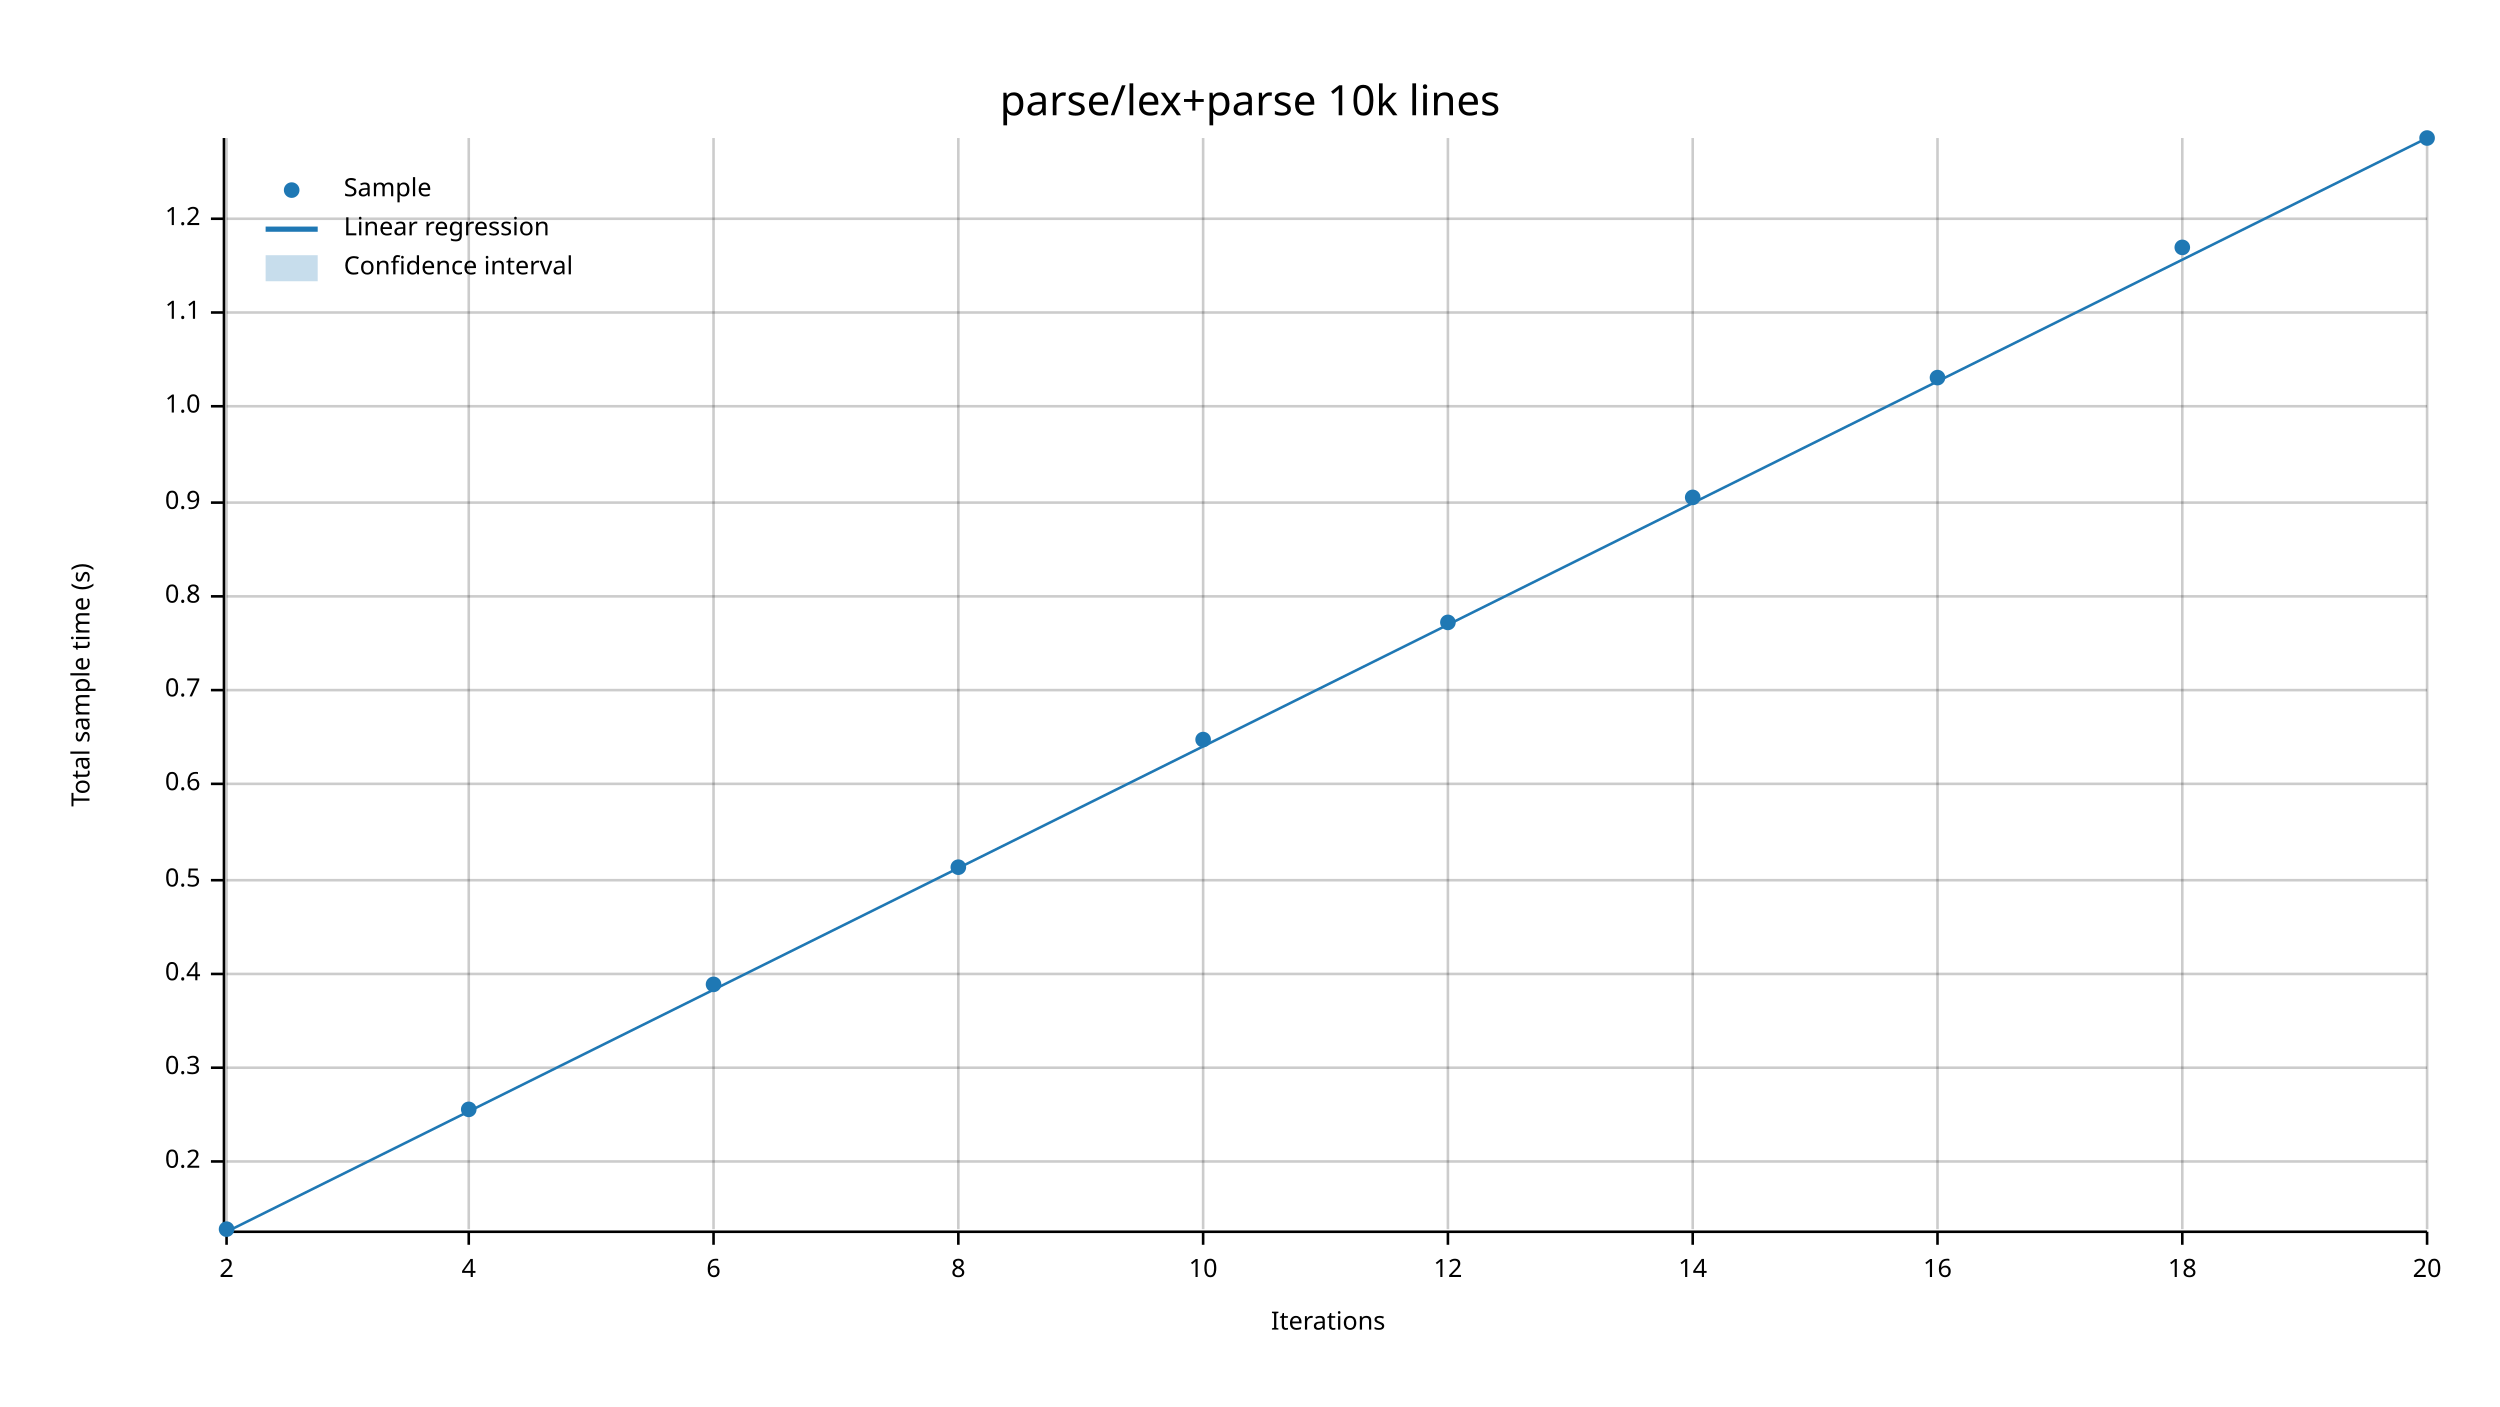
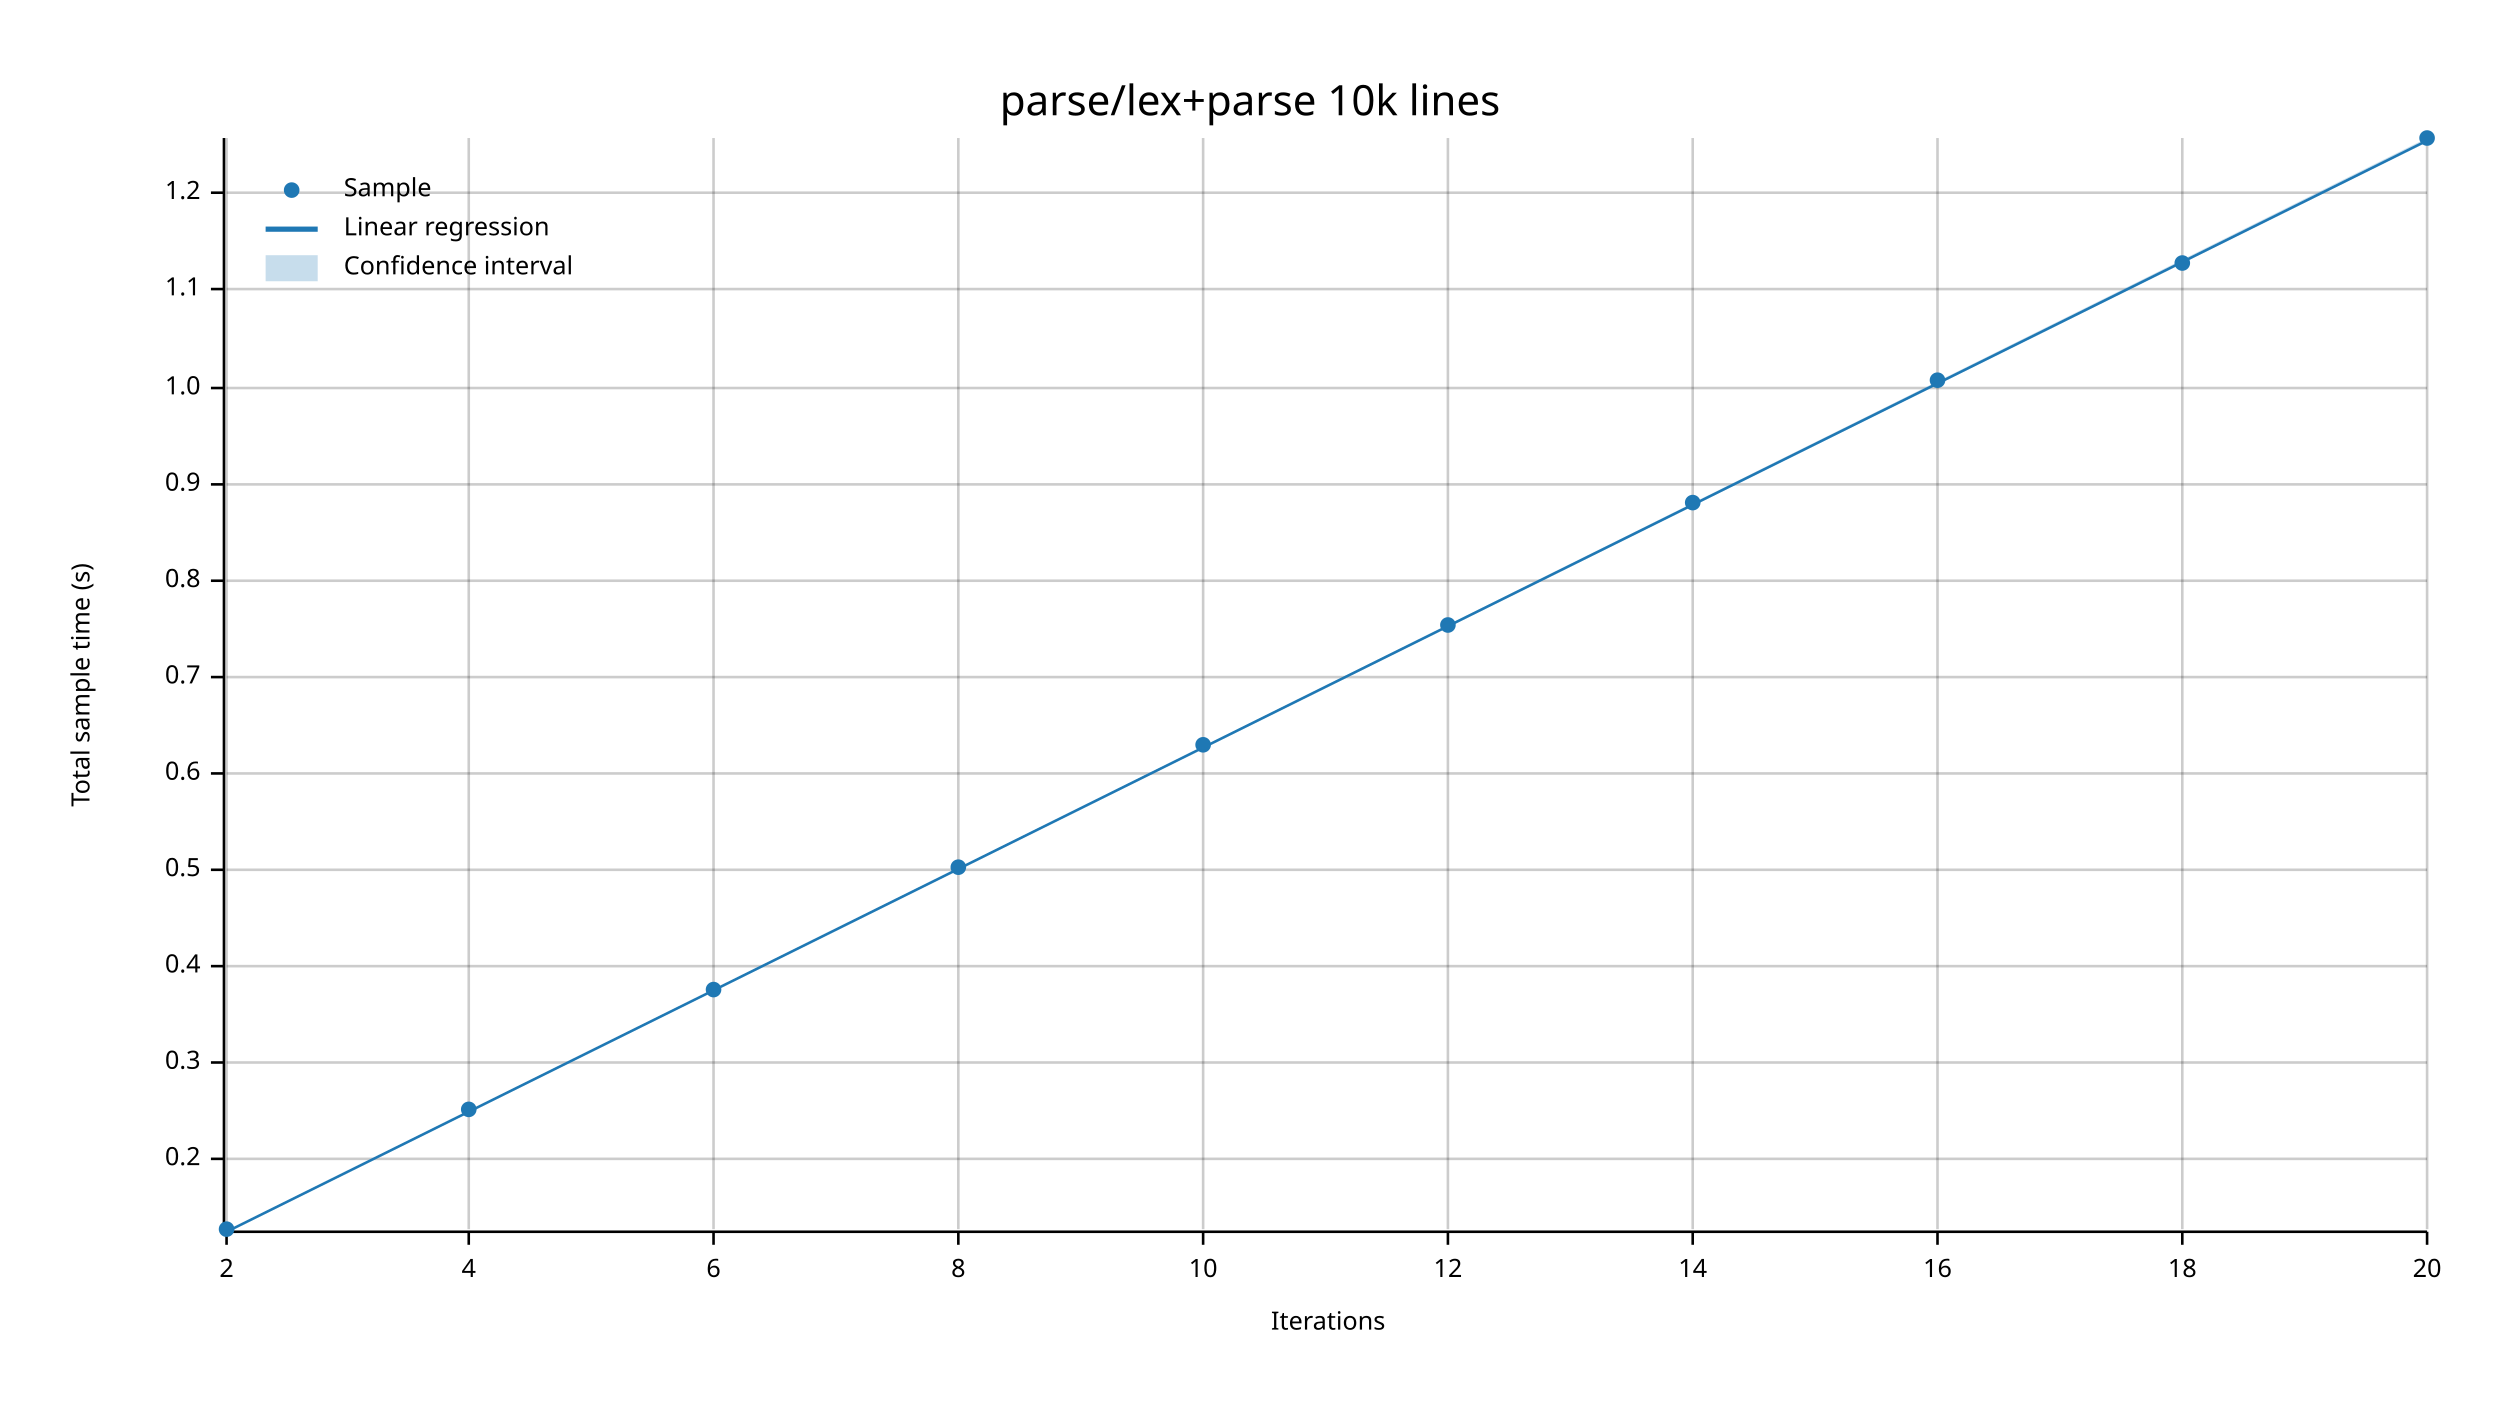
<svg xmlns="http://www.w3.org/2000/svg" width="960" height="540" viewBox="0 0 960 540">
  <text x="480" y="32" dy="0.76em" text-anchor="middle" font-family="sans-serif" font-size="16.129" opacity="1" fill="#000000">
parse/lex+parse 10k lines
</text>
  <text x="27" y="263" dy="0.76em" text-anchor="middle" font-family="sans-serif" font-size="9.677" opacity="1" fill="#000000" transform="rotate(270, 27, 263)">
Total sample time (s)
</text>
  <text x="510" y="513" dy="-0.5ex" text-anchor="middle" font-family="sans-serif" font-size="9.677" opacity="1" fill="#000000">
Iterations
</text>
  <line opacity="0.2" stroke="#000000" stroke-width="1" x1="87" y1="472" x2="87" y2="53" />
  <line opacity="0.2" stroke="#000000" stroke-width="1" x1="180" y1="472" x2="180" y2="53" />
  <line opacity="0.2" stroke="#000000" stroke-width="1" x1="274" y1="472" x2="274" y2="53" />
  <line opacity="0.2" stroke="#000000" stroke-width="1" x1="368" y1="472" x2="368" y2="53" />
  <line opacity="0.2" stroke="#000000" stroke-width="1" x1="462" y1="472" x2="462" y2="53" />
  <line opacity="0.2" stroke="#000000" stroke-width="1" x1="556" y1="472" x2="556" y2="53" />
  <line opacity="0.2" stroke="#000000" stroke-width="1" x1="650" y1="472" x2="650" y2="53" />
  <line opacity="0.2" stroke="#000000" stroke-width="1" x1="744" y1="472" x2="744" y2="53" />
  <line opacity="0.2" stroke="#000000" stroke-width="1" x1="838" y1="472" x2="838" y2="53" />
  <line opacity="0.2" stroke="#000000" stroke-width="1" x1="932" y1="472" x2="932" y2="53" />
-   <line opacity="0.2" stroke="#000000" stroke-width="1" x1="87" y1="446" x2="932" y2="446" />
-   <line opacity="0.2" stroke="#000000" stroke-width="1" x1="87" y1="410" x2="932" y2="410" />
-   <line opacity="0.2" stroke="#000000" stroke-width="1" x1="87" y1="374" x2="932" y2="374" />
-   <line opacity="0.2" stroke="#000000" stroke-width="1" x1="87" y1="338" x2="932" y2="338" />
-   <line opacity="0.2" stroke="#000000" stroke-width="1" x1="87" y1="301" x2="932" y2="301" />
-   <line opacity="0.2" stroke="#000000" stroke-width="1" x1="87" y1="265" x2="932" y2="265" />
-   <line opacity="0.2" stroke="#000000" stroke-width="1" x1="87" y1="229" x2="932" y2="229" />
-   <line opacity="0.2" stroke="#000000" stroke-width="1" x1="87" y1="193" x2="932" y2="193" />
-   <line opacity="0.2" stroke="#000000" stroke-width="1" x1="87" y1="156" x2="932" y2="156" />
-   <line opacity="0.2" stroke="#000000" stroke-width="1" x1="87" y1="120" x2="932" y2="120" />
-   <line opacity="0.2" stroke="#000000" stroke-width="1" x1="87" y1="84" x2="932" y2="84" />
+   <line opacity="0.2" stroke="#000000" stroke-width="1" x1="87" y1="445" x2="932" y2="445" />
+   <line opacity="0.2" stroke="#000000" stroke-width="1" x1="87" y1="408" x2="932" y2="408" />
+   <line opacity="0.2" stroke="#000000" stroke-width="1" x1="87" y1="371" x2="932" y2="371" />
+   <line opacity="0.2" stroke="#000000" stroke-width="1" x1="87" y1="334" x2="932" y2="334" />
+   <line opacity="0.2" stroke="#000000" stroke-width="1" x1="87" y1="297" x2="932" y2="297" />
+   <line opacity="0.2" stroke="#000000" stroke-width="1" x1="87" y1="260" x2="932" y2="260" />
+   <line opacity="0.2" stroke="#000000" stroke-width="1" x1="87" y1="223" x2="932" y2="223" />
+   <line opacity="0.2" stroke="#000000" stroke-width="1" x1="87" y1="186" x2="932" y2="186" />
+   <line opacity="0.2" stroke="#000000" stroke-width="1" x1="87" y1="149" x2="932" y2="149" />
+   <line opacity="0.2" stroke="#000000" stroke-width="1" x1="87" y1="111" x2="932" y2="111" />
+   <line opacity="0.2" stroke="#000000" stroke-width="1" x1="87" y1="74" x2="932" y2="74" />
  <polyline fill="none" opacity="1" stroke="#000000" stroke-width="1" points="86,53 86,472 " />
-   <text x="77" y="446" dy="0.5ex" text-anchor="end" font-family="sans-serif" font-size="9.677" opacity="1" fill="#000000">
+   <text x="77" y="445" dy="0.5ex" text-anchor="end" font-family="sans-serif" font-size="9.677" opacity="1" fill="#000000">
0.2
</text>
-   <polyline fill="none" opacity="1" stroke="#000000" stroke-width="1" points="81,446 86,446 " />
-   <text x="77" y="410" dy="0.5ex" text-anchor="end" font-family="sans-serif" font-size="9.677" opacity="1" fill="#000000">
+   <polyline fill="none" opacity="1" stroke="#000000" stroke-width="1" points="81,445 86,445 " />
+   <text x="77" y="408" dy="0.5ex" text-anchor="end" font-family="sans-serif" font-size="9.677" opacity="1" fill="#000000">
0.3
</text>
-   <polyline fill="none" opacity="1" stroke="#000000" stroke-width="1" points="81,410 86,410 " />
-   <text x="77" y="374" dy="0.5ex" text-anchor="end" font-family="sans-serif" font-size="9.677" opacity="1" fill="#000000">
+   <polyline fill="none" opacity="1" stroke="#000000" stroke-width="1" points="81,408 86,408 " />
+   <text x="77" y="371" dy="0.5ex" text-anchor="end" font-family="sans-serif" font-size="9.677" opacity="1" fill="#000000">
0.4
</text>
-   <polyline fill="none" opacity="1" stroke="#000000" stroke-width="1" points="81,374 86,374 " />
-   <text x="77" y="338" dy="0.5ex" text-anchor="end" font-family="sans-serif" font-size="9.677" opacity="1" fill="#000000">
+   <polyline fill="none" opacity="1" stroke="#000000" stroke-width="1" points="81,371 86,371 " />
+   <text x="77" y="334" dy="0.5ex" text-anchor="end" font-family="sans-serif" font-size="9.677" opacity="1" fill="#000000">
0.5
</text>
-   <polyline fill="none" opacity="1" stroke="#000000" stroke-width="1" points="81,338 86,338 " />
-   <text x="77" y="301" dy="0.5ex" text-anchor="end" font-family="sans-serif" font-size="9.677" opacity="1" fill="#000000">
+   <polyline fill="none" opacity="1" stroke="#000000" stroke-width="1" points="81,334 86,334 " />
+   <text x="77" y="297" dy="0.5ex" text-anchor="end" font-family="sans-serif" font-size="9.677" opacity="1" fill="#000000">
0.6
</text>
-   <polyline fill="none" opacity="1" stroke="#000000" stroke-width="1" points="81,301 86,301 " />
-   <text x="77" y="265" dy="0.5ex" text-anchor="end" font-family="sans-serif" font-size="9.677" opacity="1" fill="#000000">
+   <polyline fill="none" opacity="1" stroke="#000000" stroke-width="1" points="81,297 86,297 " />
+   <text x="77" y="260" dy="0.5ex" text-anchor="end" font-family="sans-serif" font-size="9.677" opacity="1" fill="#000000">
0.7
</text>
-   <polyline fill="none" opacity="1" stroke="#000000" stroke-width="1" points="81,265 86,265 " />
-   <text x="77" y="229" dy="0.5ex" text-anchor="end" font-family="sans-serif" font-size="9.677" opacity="1" fill="#000000">
+   <polyline fill="none" opacity="1" stroke="#000000" stroke-width="1" points="81,260 86,260 " />
+   <text x="77" y="223" dy="0.5ex" text-anchor="end" font-family="sans-serif" font-size="9.677" opacity="1" fill="#000000">
0.8
</text>
-   <polyline fill="none" opacity="1" stroke="#000000" stroke-width="1" points="81,229 86,229 " />
-   <text x="77" y="193" dy="0.5ex" text-anchor="end" font-family="sans-serif" font-size="9.677" opacity="1" fill="#000000">
+   <polyline fill="none" opacity="1" stroke="#000000" stroke-width="1" points="81,223 86,223 " />
+   <text x="77" y="186" dy="0.5ex" text-anchor="end" font-family="sans-serif" font-size="9.677" opacity="1" fill="#000000">
0.9
</text>
-   <polyline fill="none" opacity="1" stroke="#000000" stroke-width="1" points="81,193 86,193 " />
-   <text x="77" y="156" dy="0.5ex" text-anchor="end" font-family="sans-serif" font-size="9.677" opacity="1" fill="#000000">
+   <polyline fill="none" opacity="1" stroke="#000000" stroke-width="1" points="81,186 86,186 " />
+   <text x="77" y="149" dy="0.5ex" text-anchor="end" font-family="sans-serif" font-size="9.677" opacity="1" fill="#000000">
1.0
</text>
-   <polyline fill="none" opacity="1" stroke="#000000" stroke-width="1" points="81,156 86,156 " />
-   <text x="77" y="120" dy="0.5ex" text-anchor="end" font-family="sans-serif" font-size="9.677" opacity="1" fill="#000000">
+   <polyline fill="none" opacity="1" stroke="#000000" stroke-width="1" points="81,149 86,149 " />
+   <text x="77" y="111" dy="0.5ex" text-anchor="end" font-family="sans-serif" font-size="9.677" opacity="1" fill="#000000">
1.1
</text>
-   <polyline fill="none" opacity="1" stroke="#000000" stroke-width="1" points="81,120 86,120 " />
-   <text x="77" y="84" dy="0.5ex" text-anchor="end" font-family="sans-serif" font-size="9.677" opacity="1" fill="#000000">
+   <polyline fill="none" opacity="1" stroke="#000000" stroke-width="1" points="81,111 86,111 " />
+   <text x="77" y="74" dy="0.5ex" text-anchor="end" font-family="sans-serif" font-size="9.677" opacity="1" fill="#000000">
1.2
</text>
-   <polyline fill="none" opacity="1" stroke="#000000" stroke-width="1" points="81,84 86,84 " />
+   <polyline fill="none" opacity="1" stroke="#000000" stroke-width="1" points="81,74 86,74 " />
  <polyline fill="none" opacity="1" stroke="#000000" stroke-width="1" points="87,473 932,473 " />
  <text x="87" y="483" dy="0.76em" text-anchor="middle" font-family="sans-serif" font-size="9.677" opacity="1" fill="#000000">
2
</text>
  <polyline fill="none" opacity="1" stroke="#000000" stroke-width="1" points="87,473 87,478 " />
  <text x="180" y="483" dy="0.76em" text-anchor="middle" font-family="sans-serif" font-size="9.677" opacity="1" fill="#000000">
4
</text>
  <polyline fill="none" opacity="1" stroke="#000000" stroke-width="1" points="180,473 180,478 " />
  <text x="274" y="483" dy="0.76em" text-anchor="middle" font-family="sans-serif" font-size="9.677" opacity="1" fill="#000000">
6
</text>
  <polyline fill="none" opacity="1" stroke="#000000" stroke-width="1" points="274,473 274,478 " />
  <text x="368" y="483" dy="0.76em" text-anchor="middle" font-family="sans-serif" font-size="9.677" opacity="1" fill="#000000">
8
</text>
  <polyline fill="none" opacity="1" stroke="#000000" stroke-width="1" points="368,473 368,478 " />
  <text x="462" y="483" dy="0.76em" text-anchor="middle" font-family="sans-serif" font-size="9.677" opacity="1" fill="#000000">
10
</text>
  <polyline fill="none" opacity="1" stroke="#000000" stroke-width="1" points="462,473 462,478 " />
  <text x="556" y="483" dy="0.76em" text-anchor="middle" font-family="sans-serif" font-size="9.677" opacity="1" fill="#000000">
12
</text>
  <polyline fill="none" opacity="1" stroke="#000000" stroke-width="1" points="556,473 556,478 " />
  <text x="650" y="483" dy="0.76em" text-anchor="middle" font-family="sans-serif" font-size="9.677" opacity="1" fill="#000000">
14
</text>
  <polyline fill="none" opacity="1" stroke="#000000" stroke-width="1" points="650,473 650,478 " />
  <text x="744" y="483" dy="0.76em" text-anchor="middle" font-family="sans-serif" font-size="9.677" opacity="1" fill="#000000">
16
</text>
  <polyline fill="none" opacity="1" stroke="#000000" stroke-width="1" points="744,473 744,478 " />
  <text x="838" y="483" dy="0.76em" text-anchor="middle" font-family="sans-serif" font-size="9.677" opacity="1" fill="#000000">
18
</text>
  <polyline fill="none" opacity="1" stroke="#000000" stroke-width="1" points="838,473 838,478 " />
  <text x="932" y="483" dy="0.76em" text-anchor="middle" font-family="sans-serif" font-size="9.677" opacity="1" fill="#000000">
20
</text>
  <polyline fill="none" opacity="1" stroke="#000000" stroke-width="1" points="932,473 932,478 " />
  <circle cx="87" cy="472" r="3" opacity="1" fill="#1F78B4" stroke="none" stroke-width="1" />
  <circle cx="180" cy="426" r="3" opacity="1" fill="#1F78B4" stroke="none" stroke-width="1" />
-   <circle cx="274" cy="378" r="3" opacity="1" fill="#1F78B4" stroke="none" stroke-width="1" />
+   <circle cx="274" cy="380" r="3" opacity="1" fill="#1F78B4" stroke="none" stroke-width="1" />
  <circle cx="368" cy="333" r="3" opacity="1" fill="#1F78B4" stroke="none" stroke-width="1" />
-   <circle cx="462" cy="284" r="3" opacity="1" fill="#1F78B4" stroke="none" stroke-width="1" />
-   <circle cx="556" cy="239" r="3" opacity="1" fill="#1F78B4" stroke="none" stroke-width="1" />
-   <circle cx="650" cy="191" r="3" opacity="1" fill="#1F78B4" stroke="none" stroke-width="1" />
-   <circle cx="744" cy="145" r="3" opacity="1" fill="#1F78B4" stroke="none" stroke-width="1" />
-   <circle cx="838" cy="95" r="3" opacity="1" fill="#1F78B4" stroke="none" stroke-width="1" />
+   <circle cx="462" cy="286" r="3" opacity="1" fill="#1F78B4" stroke="none" stroke-width="1" />
+   <circle cx="556" cy="240" r="3" opacity="1" fill="#1F78B4" stroke="none" stroke-width="1" />
+   <circle cx="650" cy="193" r="3" opacity="1" fill="#1F78B4" stroke="none" stroke-width="1" />
+   <circle cx="744" cy="146" r="3" opacity="1" fill="#1F78B4" stroke="none" stroke-width="1" />
+   <circle cx="838" cy="101" r="3" opacity="1" fill="#1F78B4" stroke="none" stroke-width="1" />
  <circle cx="932" cy="53" r="3" opacity="1" fill="#1F78B4" stroke="none" stroke-width="1" />
-   <polyline fill="none" opacity="1" stroke="#1F78B4" stroke-width="1" points="87,473 932,53 " />
-   <polygon opacity="0.25" fill="#1F78B4" points="87,473 932,53 932,53 " />
+   <polyline fill="none" opacity="1" stroke="#1F78B4" stroke-width="1" points="87,473 932,54 " />
+   <polygon opacity="0.25" fill="#1F78B4" points="87,473 932,54 932,53 " />
  <text x="132" y="68" dy="0.76em" text-anchor="start" font-family="sans-serif" font-size="9.677" opacity="1" fill="#000000">
Sample
</text>
  <text x="132" y="83" dy="0.76em" text-anchor="start" font-family="sans-serif" font-size="9.677" opacity="1" fill="#000000">
Linear regression
</text>
  <text x="132" y="98" dy="0.76em" text-anchor="start" font-family="sans-serif" font-size="9.677" opacity="1" fill="#000000">
Confidence interval
</text>
  <circle cx="112" cy="73" r="3" opacity="1" fill="#1F78B4" stroke="none" stroke-width="1" />
  <polyline fill="none" opacity="1" stroke="#1F78B4" stroke-width="2" points="102,88 122,88 " />
  <rect x="102" y="98" width="20" height="10" opacity="0.25" fill="#1F78B4" stroke="none" />
</svg>
